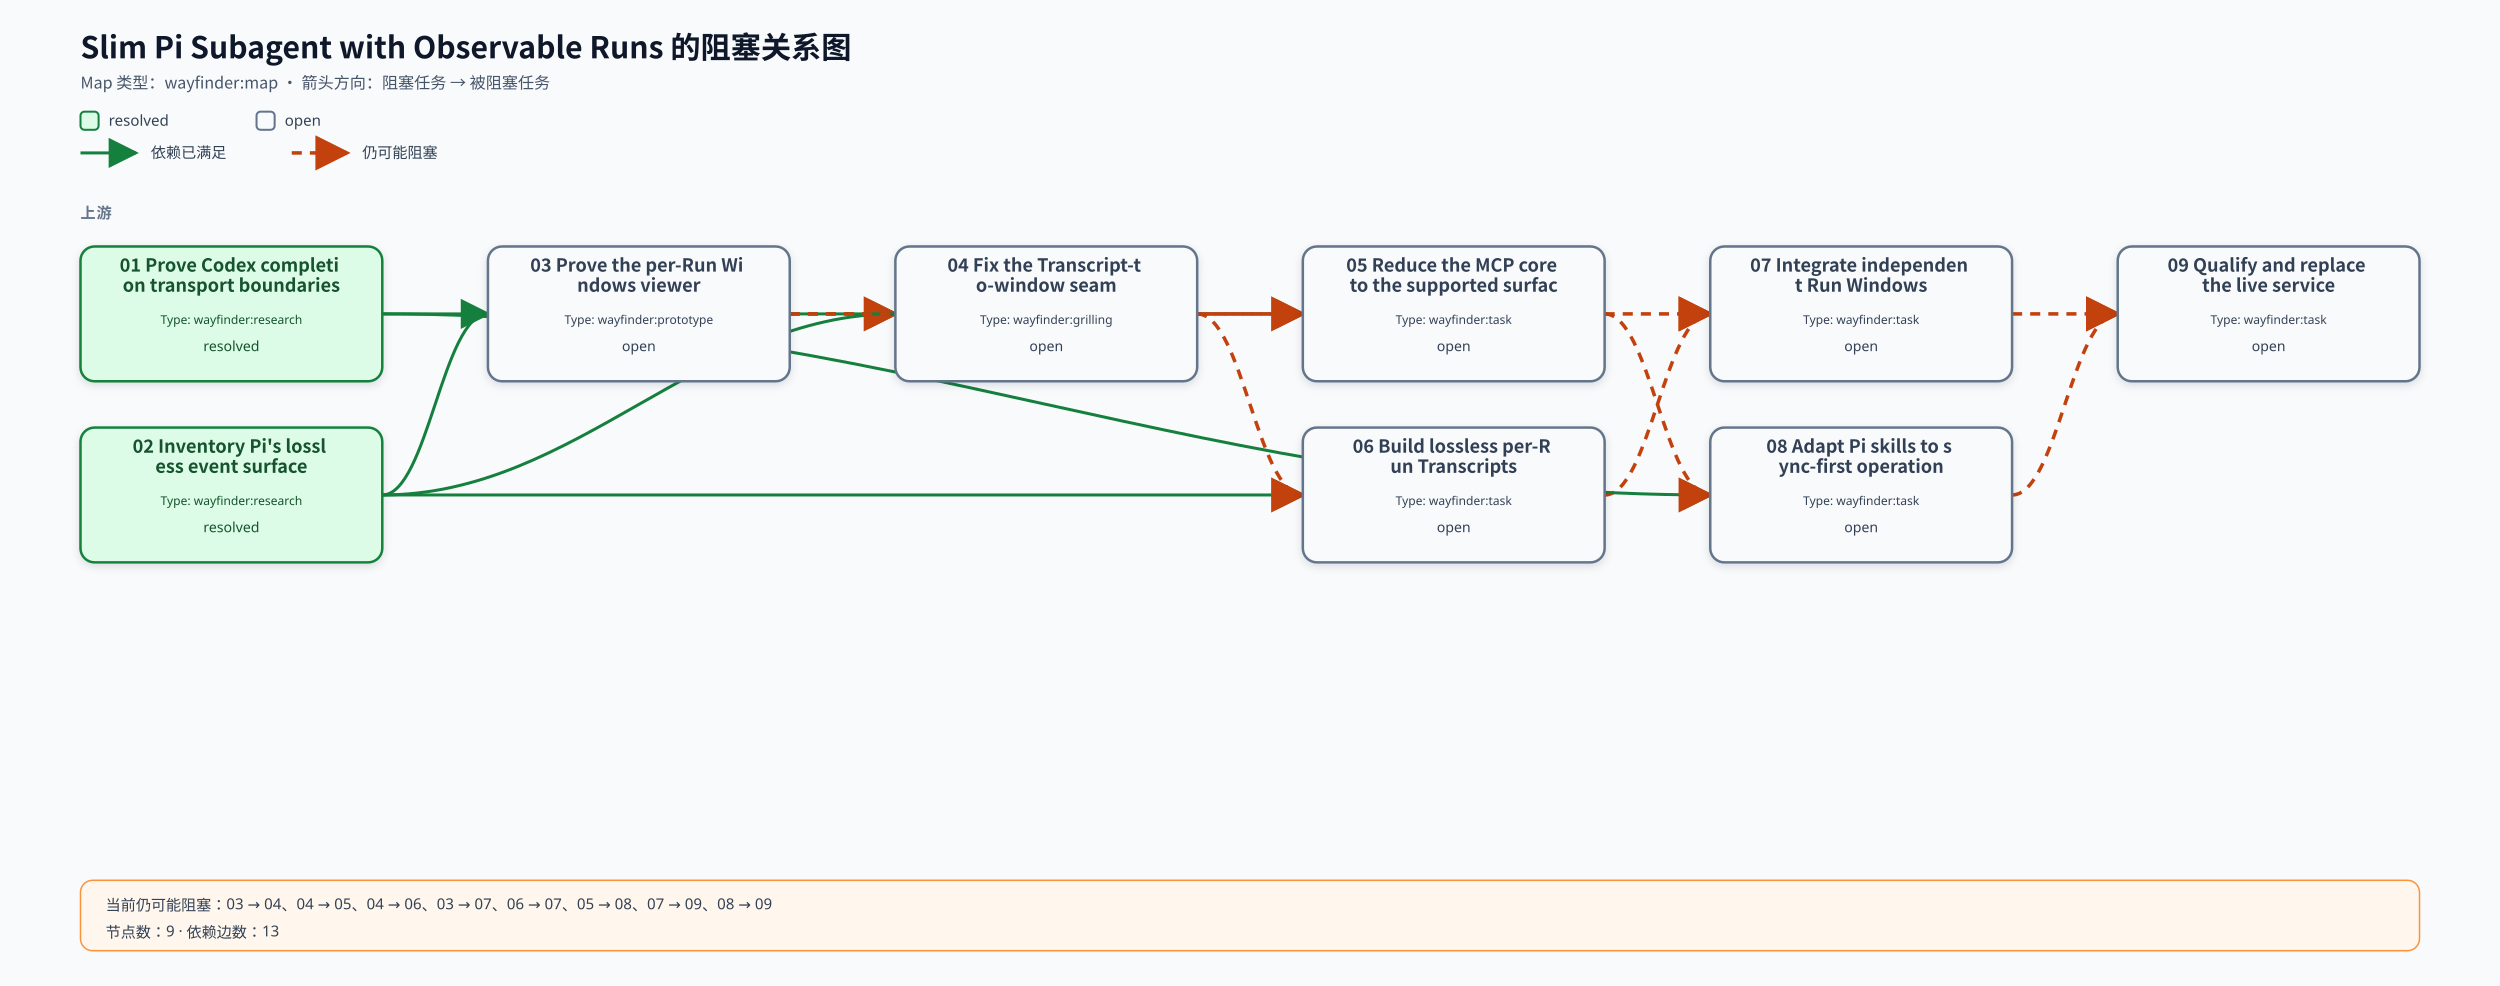
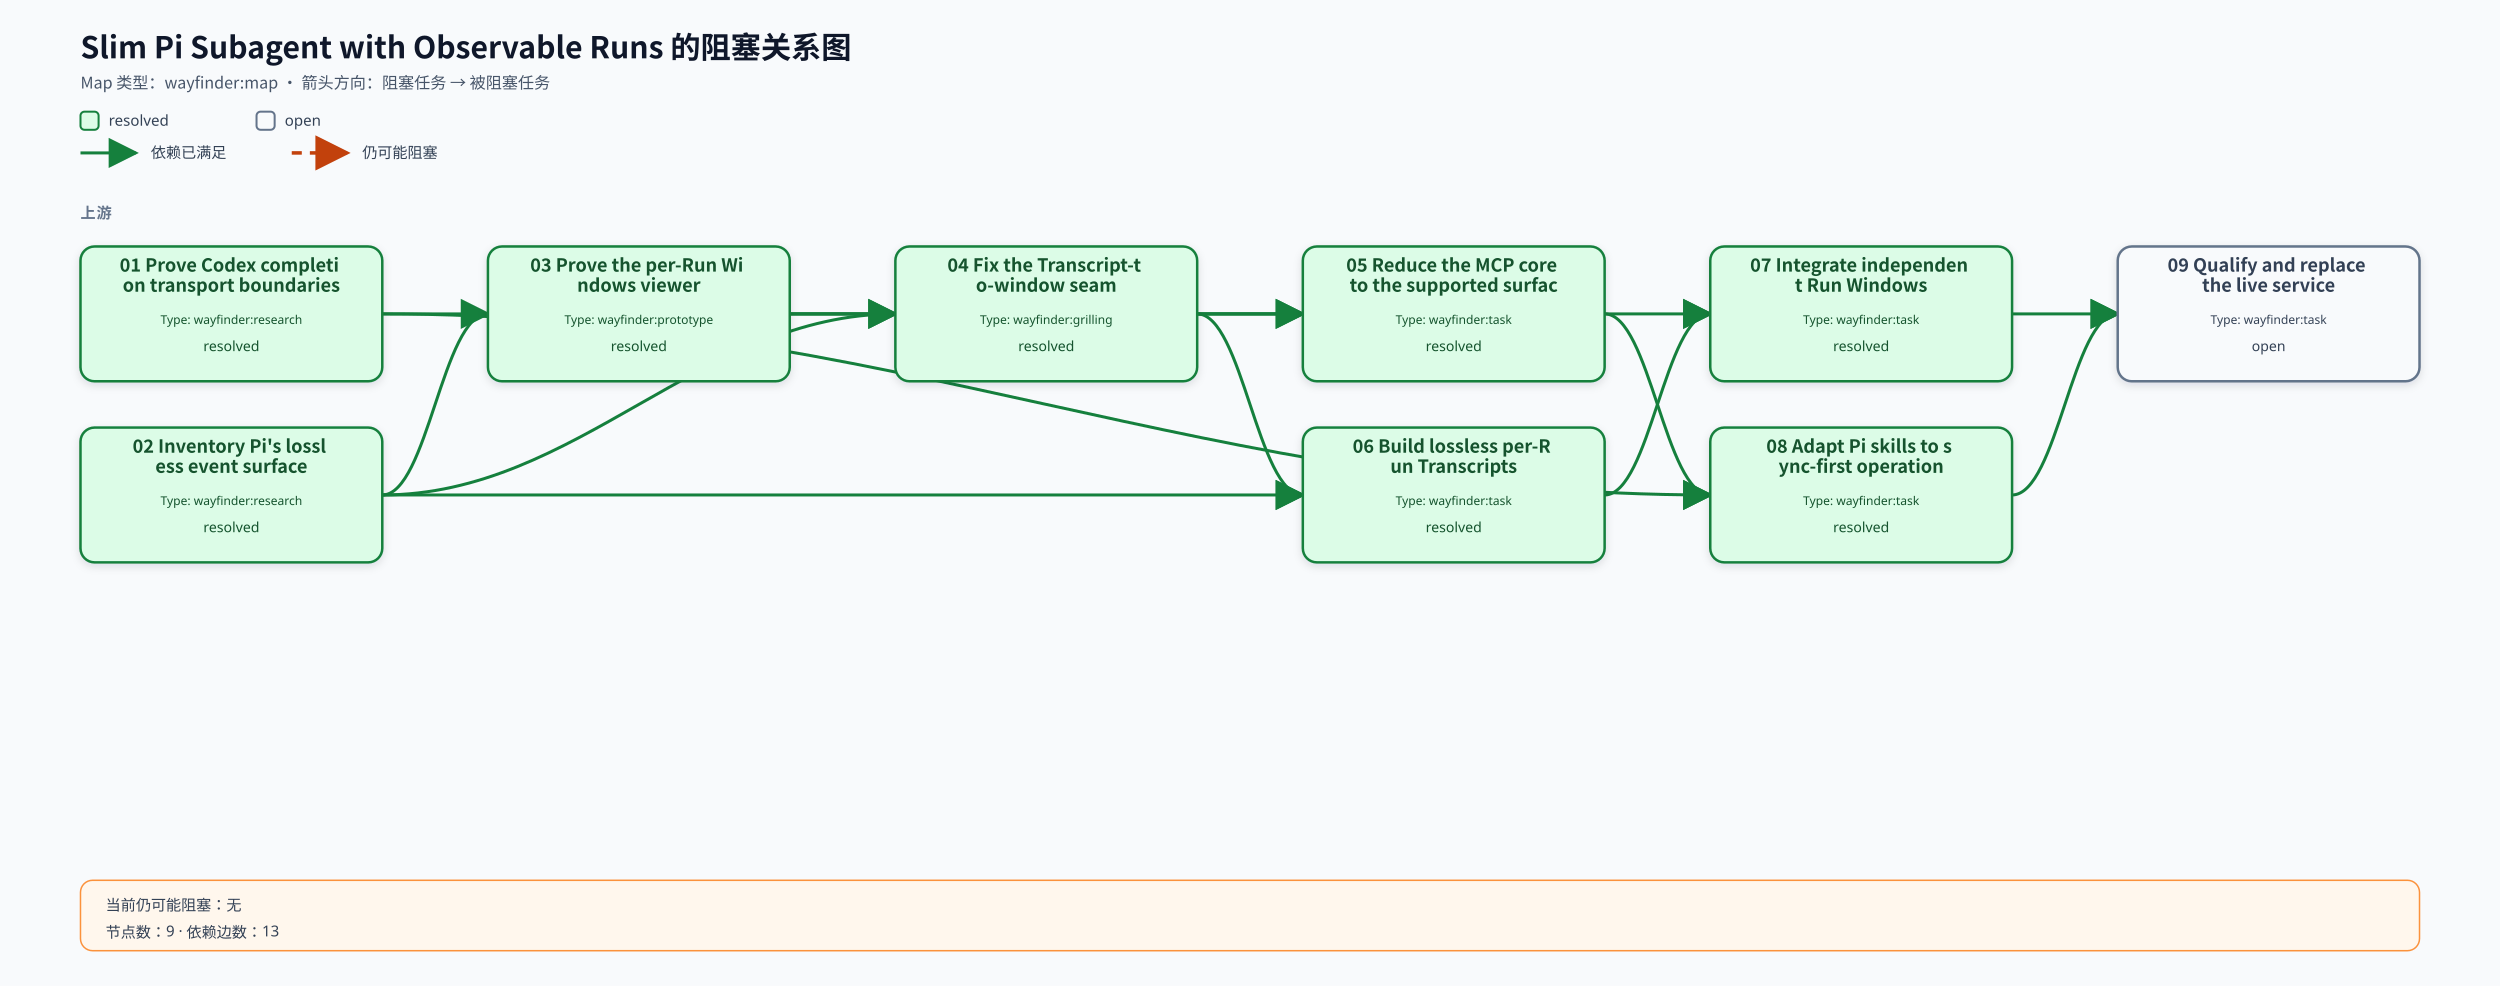
<svg xmlns="http://www.w3.org/2000/svg" width="2485" height="980" viewBox="0 0 2485 980" role="img" aria-labelledby="title desc">
  <defs>
    <marker id="arrow-green" markerWidth="10" markerHeight="10" refX="9" refY="5" orient="auto" markerUnits="strokeWidth">
      <path d="M0,0 L10,5 L0,10 z" fill="#15803d" />
    </marker>
    <marker id="arrow-orange" markerWidth="10" markerHeight="10" refX="9" refY="5" orient="auto" markerUnits="strokeWidth">
      <path d="M0,0 L10,5 L0,10 z" fill="#c2410c" />
    </marker>
    <filter id="shadow" x="-20%" y="-20%" width="140%" height="140%">
      <feDropShadow dx="0" dy="3" stdDeviation="4" flood-color="#0f172a" flood-opacity="0.12" />
    </filter>
    <style>
      .title { font: 700 30px "Microsoft YaHei", "Noto Sans CJK SC", sans-serif; fill: #0f172a; }
      .subtitle { font: 16px "Microsoft YaHei", "Noto Sans CJK SC", sans-serif; fill: #475569; }
      .node-title { font: 700 18px "Microsoft YaHei", "Noto Sans CJK SC", sans-serif; }
      .node-type { font: 12px "Segoe UI", "Microsoft YaHei", sans-serif; }
      .node-status { font: 14px "Segoe UI", "Microsoft YaHei", sans-serif; }
      .legend { font: 15px "Segoe UI", "Microsoft YaHei", sans-serif; fill: #334155; }
      .section { font: 700 15px "Microsoft YaHei", "Noto Sans CJK SC", sans-serif; fill: #64748b; letter-spacing: 1px; }
      .edge-done { fill: none; stroke: #15803d; stroke-width: 3; marker-end: url(#arrow-green); }
      .edge-open { fill: none; stroke: #c2410c; stroke-width: 3.5; stroke-dasharray: 10 8; marker-end: url(#arrow-orange); }
    </style>
  </defs>
  <rect width="2485" height="980" fill="#f8fafc" />
  <text x="80" y="58" class="title">Slim Pi Subagent with Observable Runs 的阻塞关系图</text>
  <text x="80" y="88" class="subtitle">Map 类型：wayfinder:map · 箭头方向：阻塞任务 → 被阻塞任务</text>
  <rect x="80" y="111" width="18" height="18" rx="4" fill="#dcfce7" stroke="#15803d" stroke-width="2" />
  <text x="108" y="125" class="legend">resolved</text>
  <rect x="255" y="111" width="18" height="18" rx="4" fill="#f8fafc" stroke="#64748b" stroke-width="2" />
  <text x="283" y="125" class="legend">open</text>
  <line x1="80" y1="152" x2="135" y2="152" class="edge-done" />
  <text x="150" y="157" class="legend">依赖已满足</text>
  <line x1="290" y1="152" x2="345" y2="152" class="edge-open" />
  <text x="360" y="157" class="legend">仍可能阻塞</text>
  <text x="80" y="217" class="section">上游</text>
  <path d="M 380.0 492.0 C 425.0 492.0 440.0 312.0 485.0 312.0" class="edge-done" />
  <path d="M 380.0 492.0 C 573.8 492.0 696.2 312.0 890.0 312.0" class="edge-done" />
-   <path d="M 785.0 312.0 C 830.0 312.0 845.0 312.0 890.0 312.0" class="edge-open" />
+   <path d="M 785.0 312.0 C 830.0 312.0 845.0 312.0 890.0 312.0" class="edge-done" />
  <path d="M 380.0 312.0 C 727.7 312.0 947.3 312.0 1295.0 312.0" class="edge-done" />
-   <path d="M 1190.0 312.0 C 1235.0 312.0 1250.0 312.0 1295.0 312.0" class="edge-open" />
+   <path d="M 1190.0 312.0 C 1235.0 312.0 1250.0 312.0 1295.0 312.0" class="edge-done" />
  <path d="M 380.0 492.0 C 727.7 492.0 947.3 492.0 1295.0 492.0" class="edge-done" />
-   <path d="M 1190.0 312.0 C 1235.0 312.0 1250.0 492.0 1295.0 492.0" class="edge-open" />
-   <path d="M 785.0 312.0 C 1132.7 312.0 1352.3 312.0 1700.0 312.0" class="edge-open" />
-   <path d="M 1595.0 492.0 C 1640.0 492.0 1655.0 312.0 1700.0 312.0" class="edge-open" />
+   <path d="M 1190.0 312.0 C 1235.0 312.0 1250.0 492.0 1295.0 492.0" class="edge-done" />
+   <path d="M 785.0 312.0 C 1132.7 312.0 1352.3 312.0 1700.0 312.0" class="edge-done" />
+   <path d="M 1595.0 492.0 C 1640.0 492.0 1655.0 312.0 1700.0 312.0" class="edge-done" />
  <path d="M 380.0 312.0 C 881.6 312.0 1198.4 492.0 1700.0 492.0" class="edge-done" />
-   <path d="M 1595.0 312.0 C 1640.0 312.0 1655.0 492.0 1700.0 492.0" class="edge-open" />
-   <path d="M 2000.0 312.0 C 2045.0 312.0 2060.0 312.0 2105.0 312.0" class="edge-open" />
-   <path d="M 2000.0 492.0 C 2045.0 492.0 2060.0 312.0 2105.0 312.0" class="edge-open" />
+   <path d="M 1595.0 312.0 C 1640.0 312.0 1655.0 492.0 1700.0 492.0" class="edge-done" />
+   <path d="M 2000.0 312.0 C 2045.0 312.0 2060.0 312.0 2105.0 312.0" class="edge-done" />
+   <path d="M 2000.0 492.0 C 2045.0 492.0 2060.0 312.0 2105.0 312.0" class="edge-done" />
  <g filter="url(#shadow)">
    <rect x="80.0" y="245.0" width="300" height="134" rx="14" fill="#dcfce7" stroke="#15803d" stroke-width="2.5" />
    <text x="230.0" y="270.0" text-anchor="middle" class="node-title" fill="#14532d">
      <tspan x="230.0" dy="0">01 Prove Codex completi</tspan>
      <tspan x="230.0" dy="20">on transport boundaries</tspan>
    </text>
    <text x="230.0" y="322.0" text-anchor="middle" class="node-type" fill="#14532d">
      <tspan x="230.0" dy="0">Type: wayfinder:research</tspan>
    </text>
    <text x="230.0" y="349.0" text-anchor="middle" class="node-status" fill="#14532d">
      <tspan x="230.0" dy="0">resolved</tspan>
    </text>
  </g>
  <g filter="url(#shadow)">
    <rect x="80.0" y="425.0" width="300" height="134" rx="14" fill="#dcfce7" stroke="#15803d" stroke-width="2.5" />
    <text x="230.0" y="450.0" text-anchor="middle" class="node-title" fill="#14532d">
      <tspan x="230.0" dy="0">02 Inventory Pi's lossl</tspan>
      <tspan x="230.0" dy="20">ess event surface</tspan>
    </text>
    <text x="230.0" y="502.0" text-anchor="middle" class="node-type" fill="#14532d">
      <tspan x="230.0" dy="0">Type: wayfinder:research</tspan>
    </text>
    <text x="230.0" y="529.0" text-anchor="middle" class="node-status" fill="#14532d">
      <tspan x="230.0" dy="0">resolved</tspan>
    </text>
  </g>
  <g filter="url(#shadow)">
-     <rect x="485.0" y="245.0" width="300" height="134" rx="14" fill="#f8fafc" stroke="#64748b" stroke-width="2.5" />
-     <text x="635.0" y="270.0" text-anchor="middle" class="node-title" fill="#334155">
+     <rect x="485.0" y="245.0" width="300" height="134" rx="14" fill="#dcfce7" stroke="#15803d" stroke-width="2.5" />
+     <text x="635.0" y="270.0" text-anchor="middle" class="node-title" fill="#14532d">
      <tspan x="635.0" dy="0">03 Prove the per-Run Wi</tspan>
      <tspan x="635.0" dy="20">ndows viewer</tspan>
    </text>
-     <text x="635.0" y="322.0" text-anchor="middle" class="node-type" fill="#334155">
+     <text x="635.0" y="322.0" text-anchor="middle" class="node-type" fill="#14532d">
      <tspan x="635.0" dy="0">Type: wayfinder:prototype</tspan>
    </text>
-     <text x="635.0" y="349.0" text-anchor="middle" class="node-status" fill="#334155">
-       <tspan x="635.0" dy="0">open</tspan>
+     <text x="635.0" y="349.0" text-anchor="middle" class="node-status" fill="#14532d">
+       <tspan x="635.0" dy="0">resolved</tspan>
    </text>
  </g>
  <g filter="url(#shadow)">
-     <rect x="890.0" y="245.0" width="300" height="134" rx="14" fill="#f8fafc" stroke="#64748b" stroke-width="2.5" />
-     <text x="1040.0" y="270.0" text-anchor="middle" class="node-title" fill="#334155">
+     <rect x="890.0" y="245.0" width="300" height="134" rx="14" fill="#dcfce7" stroke="#15803d" stroke-width="2.5" />
+     <text x="1040.0" y="270.0" text-anchor="middle" class="node-title" fill="#14532d">
      <tspan x="1040.0" dy="0">04 Fix the Transcript-t</tspan>
      <tspan x="1040.0" dy="20">o-window seam</tspan>
    </text>
-     <text x="1040.0" y="322.0" text-anchor="middle" class="node-type" fill="#334155">
+     <text x="1040.0" y="322.0" text-anchor="middle" class="node-type" fill="#14532d">
      <tspan x="1040.0" dy="0">Type: wayfinder:grilling</tspan>
    </text>
-     <text x="1040.0" y="349.0" text-anchor="middle" class="node-status" fill="#334155">
-       <tspan x="1040.0" dy="0">open</tspan>
+     <text x="1040.0" y="349.0" text-anchor="middle" class="node-status" fill="#14532d">
+       <tspan x="1040.0" dy="0">resolved</tspan>
    </text>
  </g>
  <g filter="url(#shadow)">
-     <rect x="1295.0" y="245.0" width="300" height="134" rx="14" fill="#f8fafc" stroke="#64748b" stroke-width="2.5" />
-     <text x="1445.0" y="270.0" text-anchor="middle" class="node-title" fill="#334155">
+     <rect x="1295.0" y="245.0" width="300" height="134" rx="14" fill="#dcfce7" stroke="#15803d" stroke-width="2.5" />
+     <text x="1445.0" y="270.0" text-anchor="middle" class="node-title" fill="#14532d">
      <tspan x="1445.0" dy="0">05 Reduce the MCP core </tspan>
      <tspan x="1445.0" dy="20">to the supported surfac</tspan>
    </text>
-     <text x="1445.0" y="322.0" text-anchor="middle" class="node-type" fill="#334155">
+     <text x="1445.0" y="322.0" text-anchor="middle" class="node-type" fill="#14532d">
      <tspan x="1445.0" dy="0">Type: wayfinder:task</tspan>
    </text>
-     <text x="1445.0" y="349.0" text-anchor="middle" class="node-status" fill="#334155">
-       <tspan x="1445.0" dy="0">open</tspan>
+     <text x="1445.0" y="349.0" text-anchor="middle" class="node-status" fill="#14532d">
+       <tspan x="1445.0" dy="0">resolved</tspan>
    </text>
  </g>
  <g filter="url(#shadow)">
-     <rect x="1295.0" y="425.0" width="300" height="134" rx="14" fill="#f8fafc" stroke="#64748b" stroke-width="2.5" />
-     <text x="1445.0" y="450.0" text-anchor="middle" class="node-title" fill="#334155">
+     <rect x="1295.0" y="425.0" width="300" height="134" rx="14" fill="#dcfce7" stroke="#15803d" stroke-width="2.5" />
+     <text x="1445.0" y="450.0" text-anchor="middle" class="node-title" fill="#14532d">
      <tspan x="1445.0" dy="0">06 Build lossless per-R</tspan>
      <tspan x="1445.0" dy="20">un Transcripts</tspan>
    </text>
-     <text x="1445.0" y="502.0" text-anchor="middle" class="node-type" fill="#334155">
+     <text x="1445.0" y="502.0" text-anchor="middle" class="node-type" fill="#14532d">
      <tspan x="1445.0" dy="0">Type: wayfinder:task</tspan>
    </text>
-     <text x="1445.0" y="529.0" text-anchor="middle" class="node-status" fill="#334155">
-       <tspan x="1445.0" dy="0">open</tspan>
+     <text x="1445.0" y="529.0" text-anchor="middle" class="node-status" fill="#14532d">
+       <tspan x="1445.0" dy="0">resolved</tspan>
    </text>
  </g>
  <g filter="url(#shadow)">
-     <rect x="1700.0" y="245.0" width="300" height="134" rx="14" fill="#f8fafc" stroke="#64748b" stroke-width="2.5" />
-     <text x="1850.0" y="270.0" text-anchor="middle" class="node-title" fill="#334155">
+     <rect x="1700.0" y="245.0" width="300" height="134" rx="14" fill="#dcfce7" stroke="#15803d" stroke-width="2.5" />
+     <text x="1850.0" y="270.0" text-anchor="middle" class="node-title" fill="#14532d">
      <tspan x="1850.0" dy="0">07 Integrate independen</tspan>
      <tspan x="1850.0" dy="20">t Run Windows</tspan>
    </text>
-     <text x="1850.0" y="322.0" text-anchor="middle" class="node-type" fill="#334155">
+     <text x="1850.0" y="322.0" text-anchor="middle" class="node-type" fill="#14532d">
      <tspan x="1850.0" dy="0">Type: wayfinder:task</tspan>
    </text>
-     <text x="1850.0" y="349.0" text-anchor="middle" class="node-status" fill="#334155">
-       <tspan x="1850.0" dy="0">open</tspan>
+     <text x="1850.0" y="349.0" text-anchor="middle" class="node-status" fill="#14532d">
+       <tspan x="1850.0" dy="0">resolved</tspan>
    </text>
  </g>
  <g filter="url(#shadow)">
-     <rect x="1700.0" y="425.0" width="300" height="134" rx="14" fill="#f8fafc" stroke="#64748b" stroke-width="2.5" />
-     <text x="1850.0" y="450.0" text-anchor="middle" class="node-title" fill="#334155">
+     <rect x="1700.0" y="425.0" width="300" height="134" rx="14" fill="#dcfce7" stroke="#15803d" stroke-width="2.5" />
+     <text x="1850.0" y="450.0" text-anchor="middle" class="node-title" fill="#14532d">
      <tspan x="1850.0" dy="0">08 Adapt Pi skills to s</tspan>
      <tspan x="1850.0" dy="20">ync-first operation</tspan>
    </text>
-     <text x="1850.0" y="502.0" text-anchor="middle" class="node-type" fill="#334155">
+     <text x="1850.0" y="502.0" text-anchor="middle" class="node-type" fill="#14532d">
      <tspan x="1850.0" dy="0">Type: wayfinder:task</tspan>
    </text>
-     <text x="1850.0" y="529.0" text-anchor="middle" class="node-status" fill="#334155">
-       <tspan x="1850.0" dy="0">open</tspan>
+     <text x="1850.0" y="529.0" text-anchor="middle" class="node-status" fill="#14532d">
+       <tspan x="1850.0" dy="0">resolved</tspan>
    </text>
  </g>
  <g filter="url(#shadow)">
    <rect x="2105.0" y="245.0" width="300" height="134" rx="14" fill="#f8fafc" stroke="#64748b" stroke-width="2.5" />
    <text x="2255.0" y="270.0" text-anchor="middle" class="node-title" fill="#334155">
      <tspan x="2255.0" dy="0">09 Qualify and replace </tspan>
      <tspan x="2255.0" dy="20">the live service</tspan>
    </text>
    <text x="2255.0" y="322.0" text-anchor="middle" class="node-type" fill="#334155">
      <tspan x="2255.0" dy="0">Type: wayfinder:task</tspan>
    </text>
    <text x="2255.0" y="349.0" text-anchor="middle" class="node-status" fill="#334155">
      <tspan x="2255.0" dy="0">open</tspan>
    </text>
  </g>
  <rect x="80" y="875" width="2325" height="70" rx="12" fill="#fff7ed" stroke="#fb923c" stroke-width="1.5" />
-   <text x="105" y="905" class="legend" fill="#9a3412">当前仍可能阻塞：03 → 04、04 → 05、04 → 06、03 → 07、06 → 07、05 → 08、07 → 09、08 → 09</text>
+   <text x="105" y="905" class="legend" fill="#9a3412">当前仍可能阻塞：无</text>
  <text x="105" y="932" class="legend" fill="#9a3412">节点数：9 · 依赖边数：13</text>
</svg>
